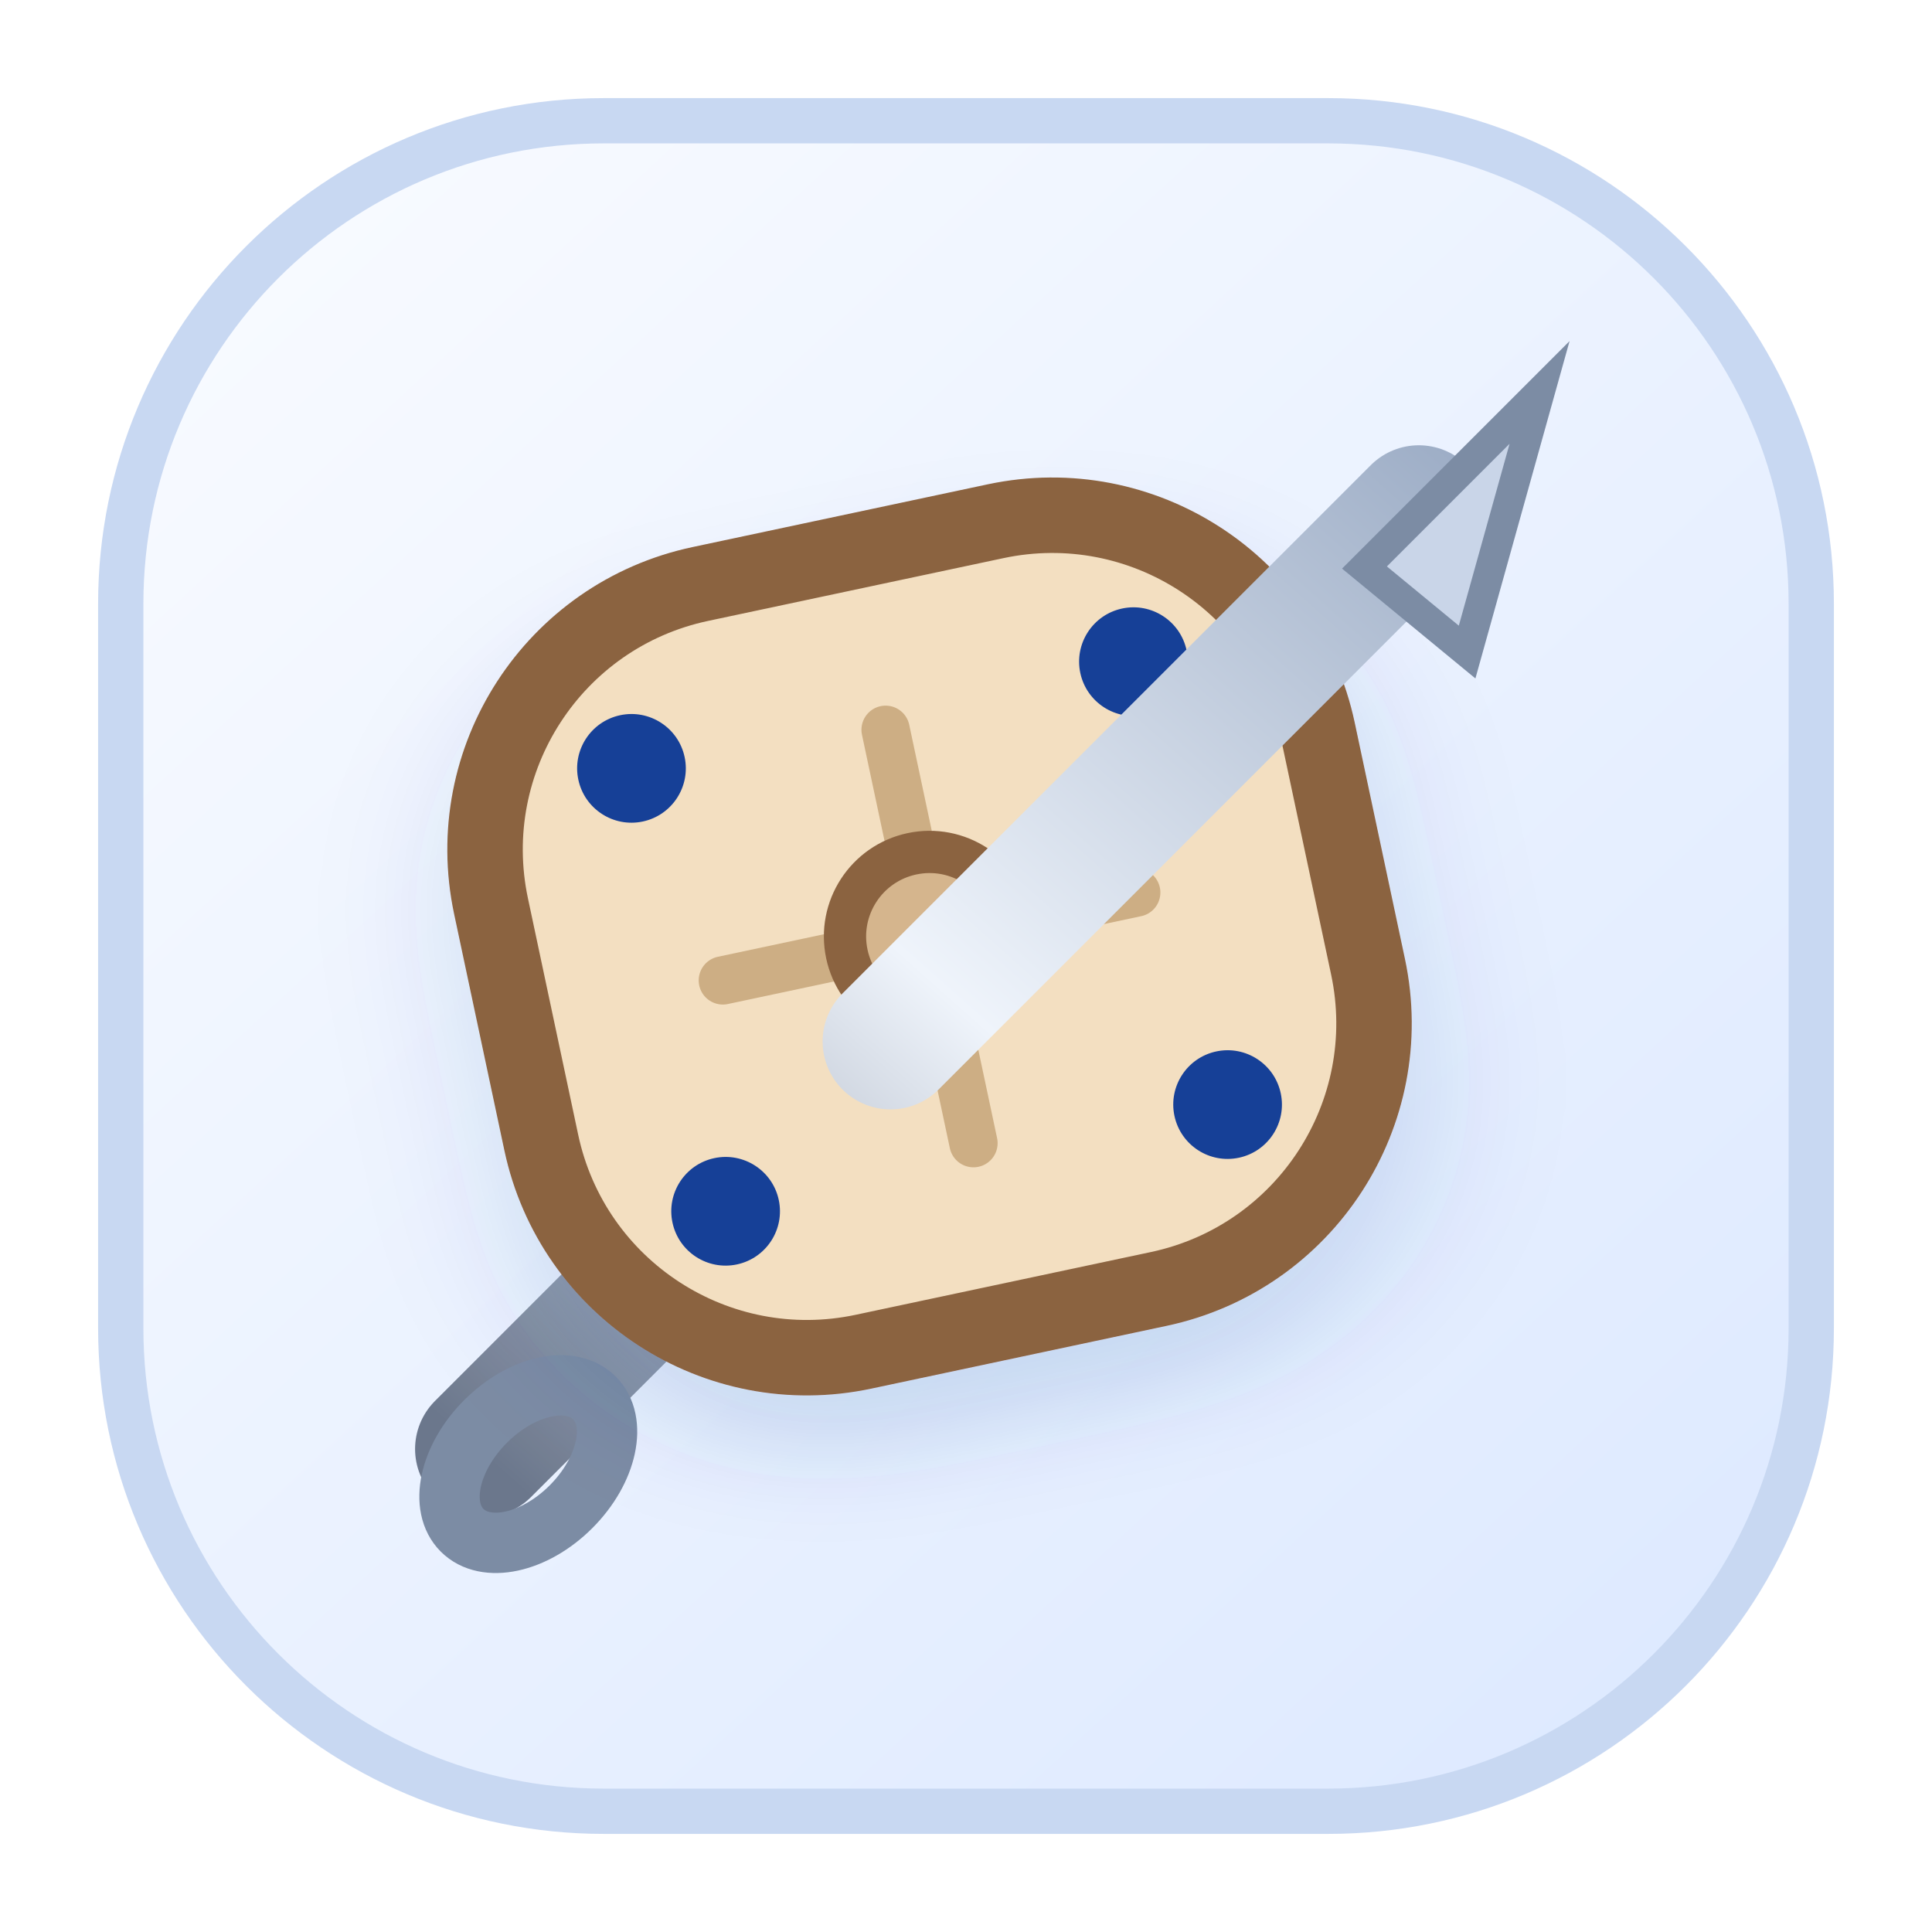
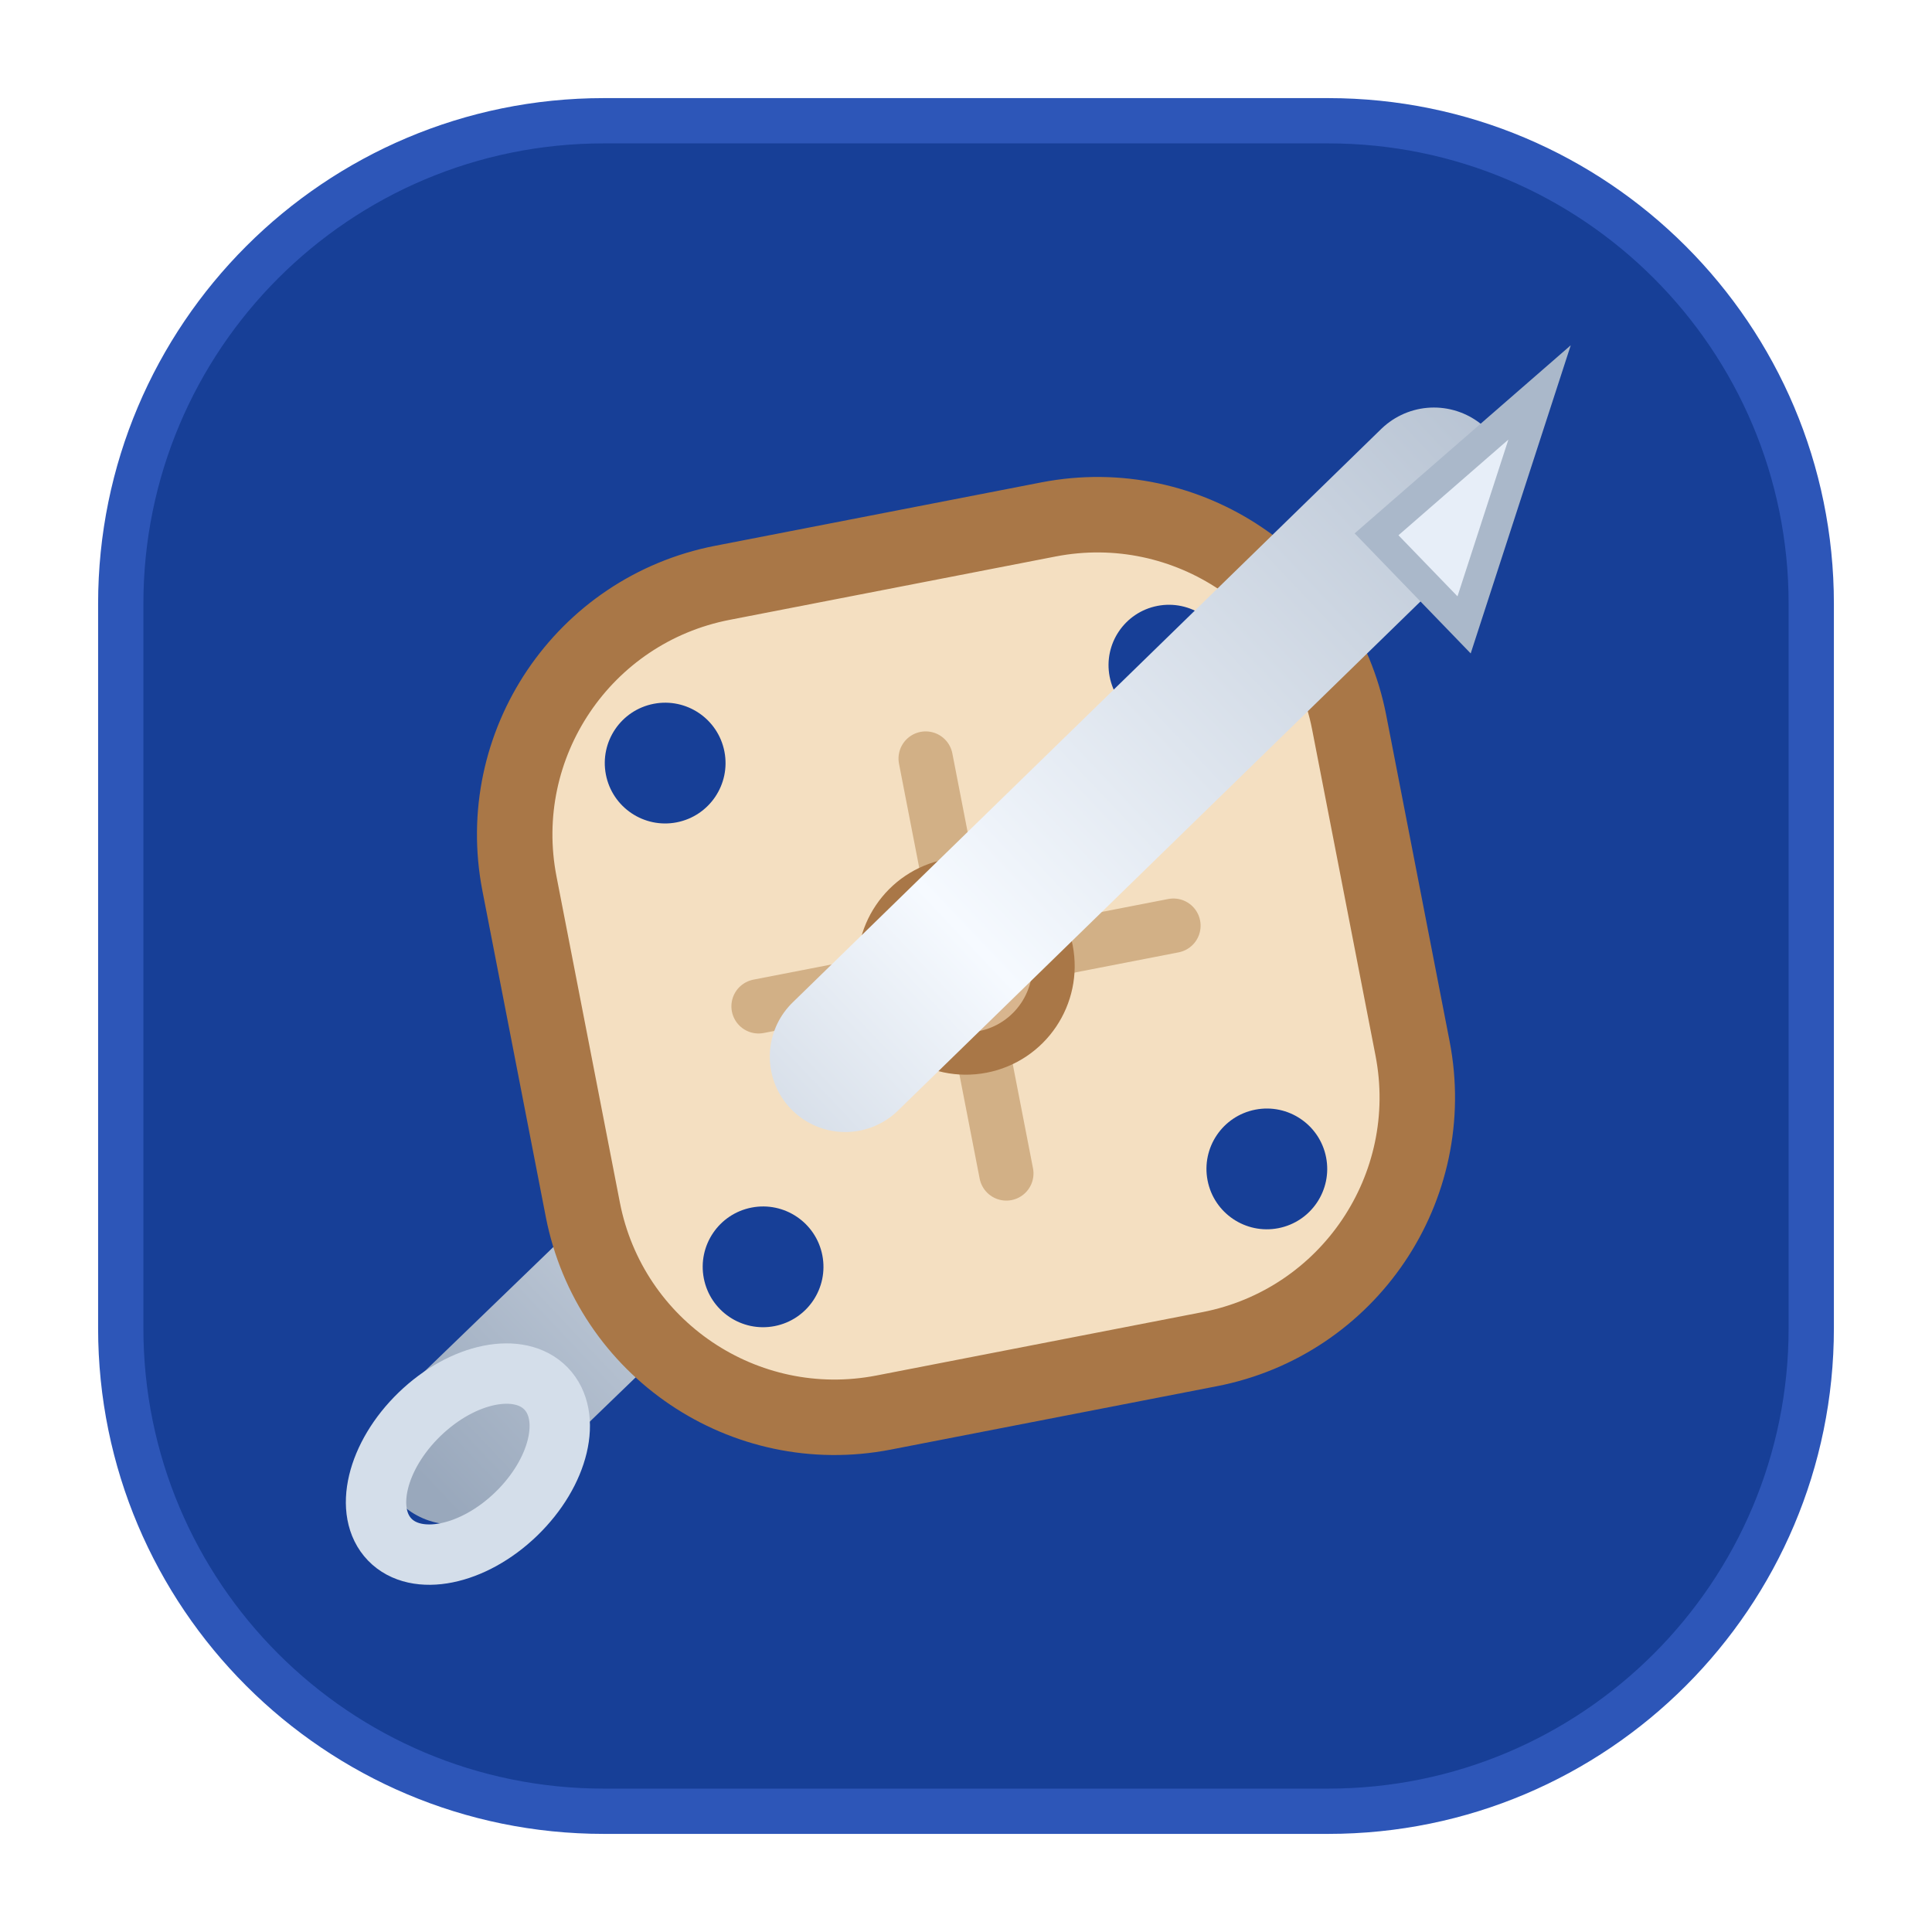
<svg xmlns="http://www.w3.org/2000/svg" viewBox="0 0 64 64" fill="none">
  <defs>
-     <linearGradient id="bg" x1="10" y1="8" x2="56" y2="58" gradientUnits="userSpaceOnUse">
-       <stop stop-color="#F7FAFF" />
-       <stop offset="1" stop-color="#DDE9FF" />
+     <linearGradient id="needle" x1="14" y1="49" x2="51" y2="14" gradientUnits="userSpaceOnUse">
+       <stop stop-color="#99A8BC" />
+       <stop offset="0.5" stop-color="#F6FAFF" />
+       <stop offset="1" stop-color="#B5C1D1" />
    </linearGradient>
-     <linearGradient id="needle" x1="18" y1="50" x2="50" y2="14" gradientUnits="userSpaceOnUse">
-       <stop stop-color="#6B778C" />
-       <stop offset="0.45" stop-color="#EFF4FB" />
-       <stop offset="1" stop-color="#97A8C2" />
-     </linearGradient>
-     <filter id="shadow" x="11" y="14" width="42" height="38" filterUnits="userSpaceOnUse">
-       <feDropShadow dx="0" dy="2" stdDeviation="2" flood-color="#173F97" flood-opacity="0.14" />
-     </filter>
  </defs>
-   <rect x="4" y="4" width="56" height="56" rx="16" fill="url(#bg)" />
-   <rect x="4" y="4" width="56" height="56" rx="16" stroke="#C8D8F2" stroke-width="1.5" />
-   <path d="M16 48L28.5 35.5" stroke="url(#needle)" stroke-linecap="round" stroke-width="4.5" />
-   <ellipse cx="17.5" cy="48.5" rx="3.1" ry="2" transform="rotate(-45 17.5 48.5)" fill="none" stroke="#7C8CA4" stroke-width="2" />
-   <g filter="url(#shadow)" transform="rotate(-12 31 32)">
-     <rect x="17" y="18" width="28" height="26" rx="9" fill="#F3DFC1" />
-     <rect x="17" y="18" width="28" height="26" rx="9" stroke="#8B6341" stroke-width="2.5" />
-     <path d="M31 24V38" stroke="#CDAE84" stroke-linecap="round" stroke-width="1.6" />
-     <path d="M24 31H38" stroke="#CDAE84" stroke-linecap="round" stroke-width="1.6" />
-     <circle cx="31" cy="31" r="2.8" fill="#D5B58D" stroke="#8B6341" stroke-width="1.4" />
-     <circle cx="22.5" cy="23.5" r="1.8" fill="#173F97" />
-     <circle cx="39.5" cy="23.5" r="1.8" fill="#173F97" />
-     <circle cx="22.5" cy="38.5" r="1.8" fill="#173F97" />
-     <circle cx="39.5" cy="38.5" r="1.8" fill="#173F97" />
+   <rect x="4" y="4" width="56" height="56" rx="16" fill="#173F97" />
+   <rect x="4" y="4" width="56" height="56" rx="16" stroke="#2D56B8" stroke-width="1.5" />
+   <path d="M15 48L29.5 34" stroke="url(#needle)" stroke-linecap="round" stroke-width="5" />
+   <ellipse cx="15.5" cy="48.5" rx="3.6" ry="2.3" transform="rotate(-44 15.5 48.5)" stroke="#D4DEEA" stroke-width="2" />
+   <g transform="rotate(-11 32 32)">
+     <rect x="18" y="18" width="28" height="28" rx="8.5" fill="#F4DFC1" />
+     <rect x="18" y="18" width="28" height="28" rx="8.5" stroke="#A97747" stroke-width="2.5" />
+     <path d="M32 25V39" stroke="#D2B086" stroke-linecap="round" stroke-width="1.8" />
+     <path d="M25 32H39" stroke="#D2B086" stroke-linecap="round" stroke-width="1.8" />
+     <circle cx="32" cy="32" r="2.9" fill="#D8B58E" stroke="#A97747" stroke-width="1.4" />
+     <circle cx="23.5" cy="23.5" r="2" fill="#173F97" />
+     <circle cx="40.5" cy="23.5" r="2" fill="#173F97" />
+     <circle cx="23.5" cy="40.5" r="2" fill="#173F97" />
+     <circle cx="40.5" cy="40.5" r="2" fill="#173F97" />
  </g>
-   <path d="M29.5 34.5L47 17" stroke="url(#needle)" stroke-linecap="round" stroke-width="4.5" />
-   <path d="M45.2 18.8L51 13L48.6 21.6L45.2 18.8Z" fill="#C9D5E8" stroke="#7C8CA4" stroke-width="1" />
+   <path d="M28 35L47.5 16" stroke="url(#needle)" stroke-linecap="round" stroke-width="5" />
+   <path d="M45.6 17.7L51 13L48.5 20.7L45.6 17.7Z" fill="#E7EEF8" stroke="#AAB8CA" stroke-width="1" />
</svg>
